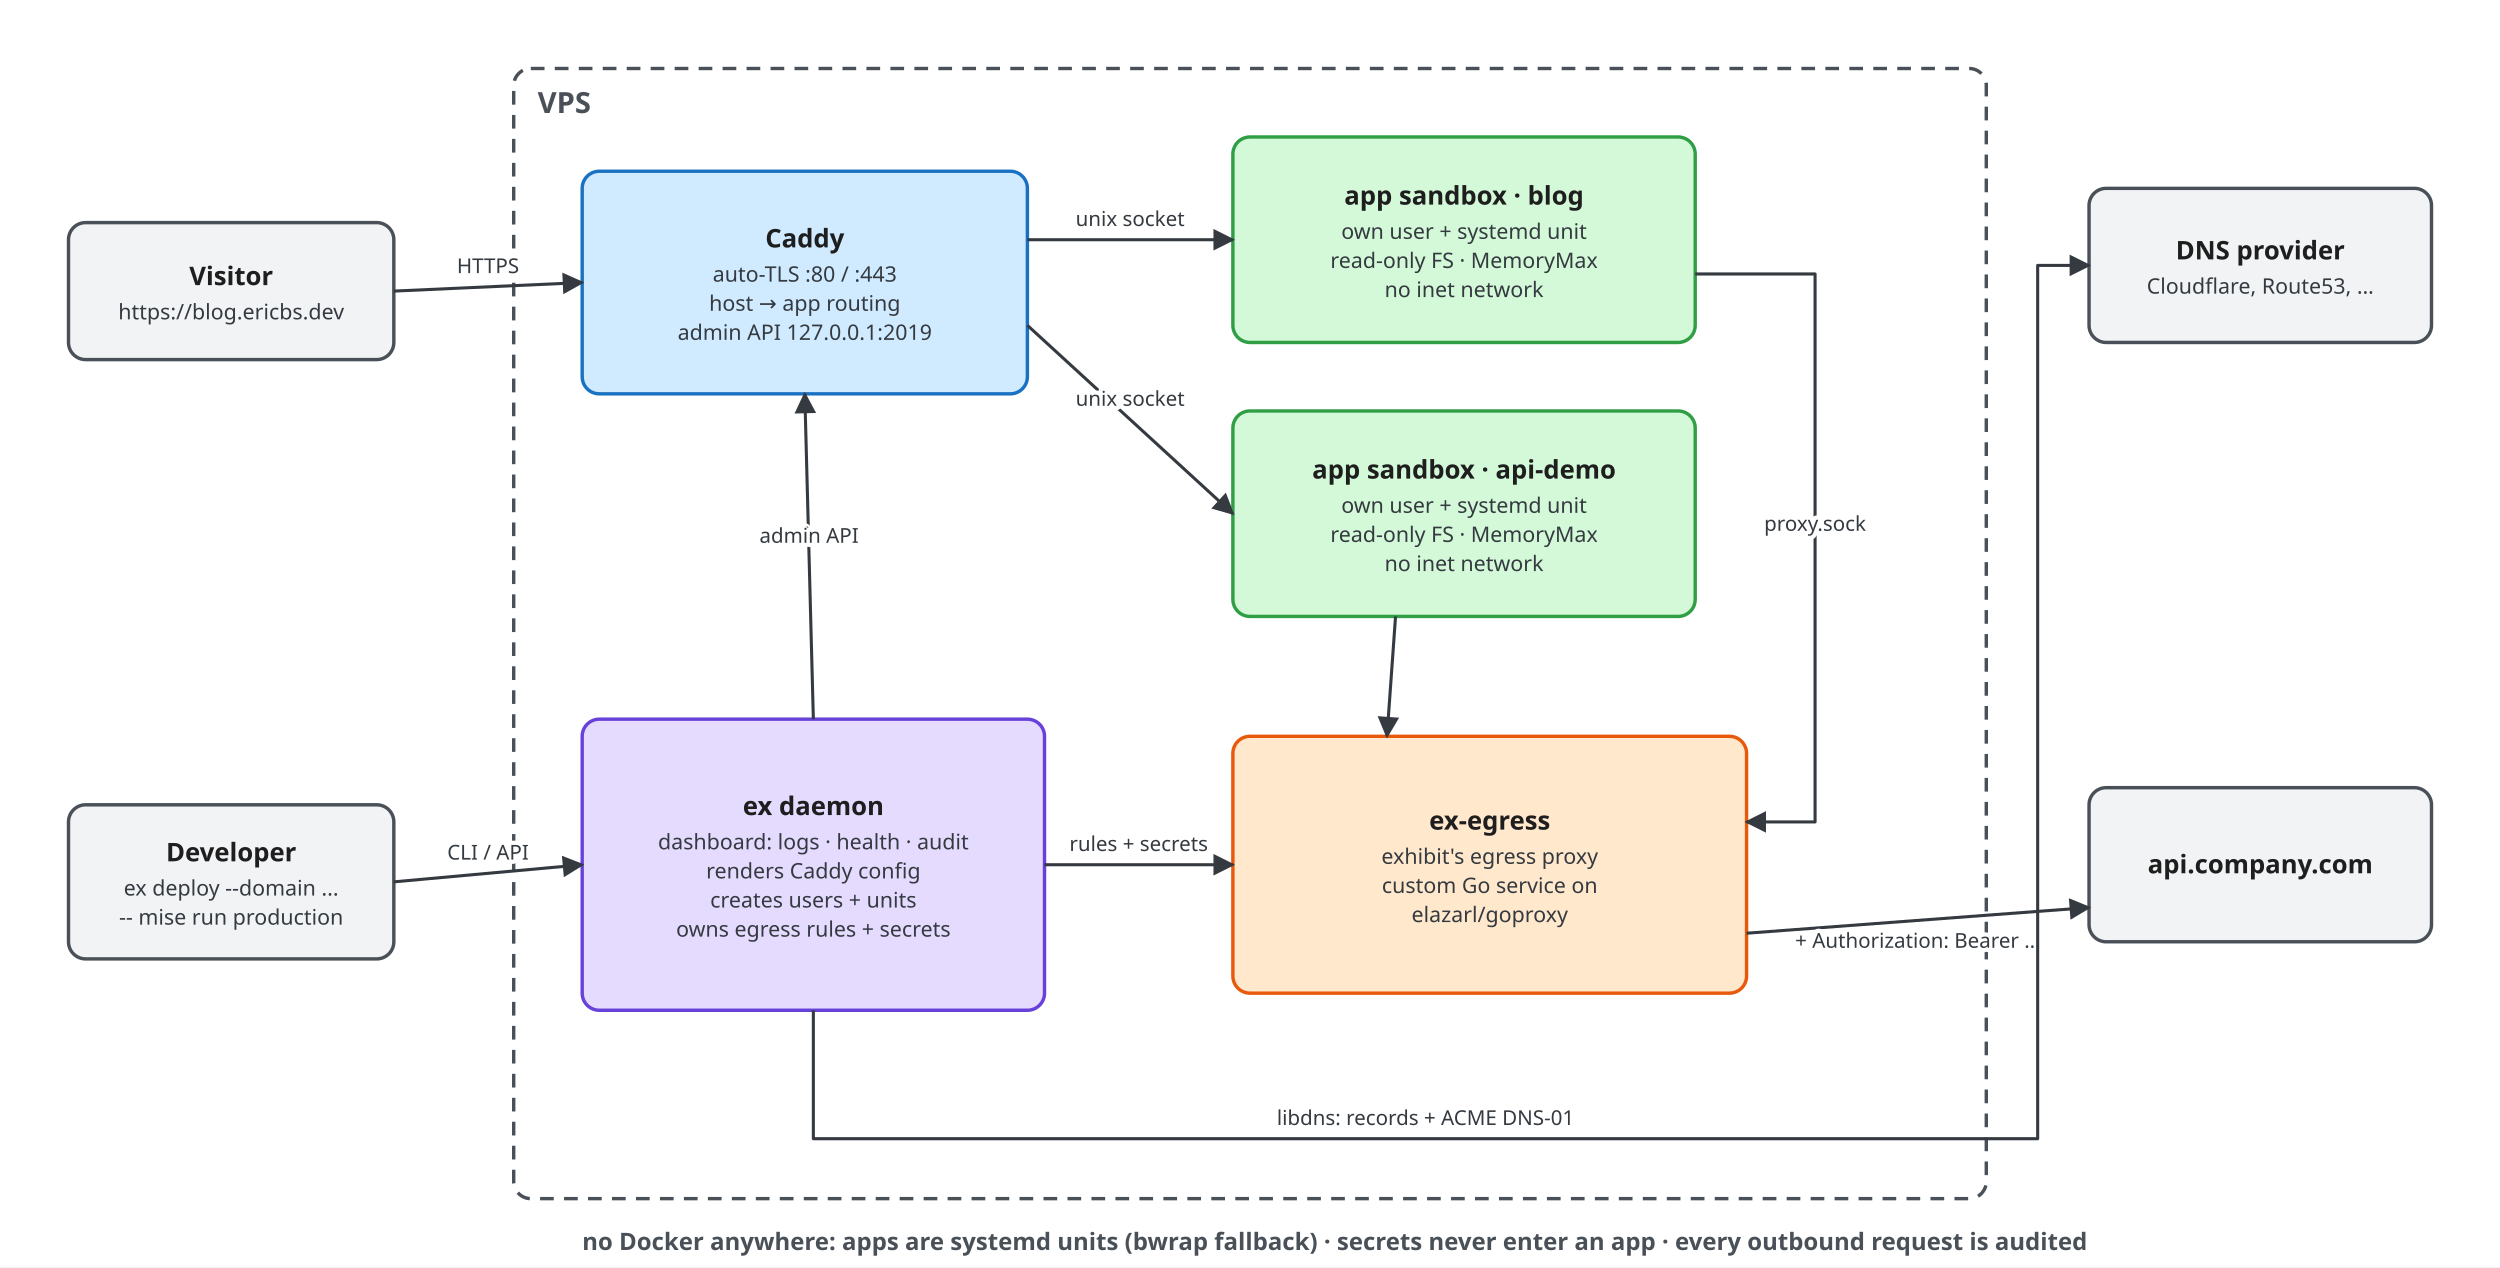
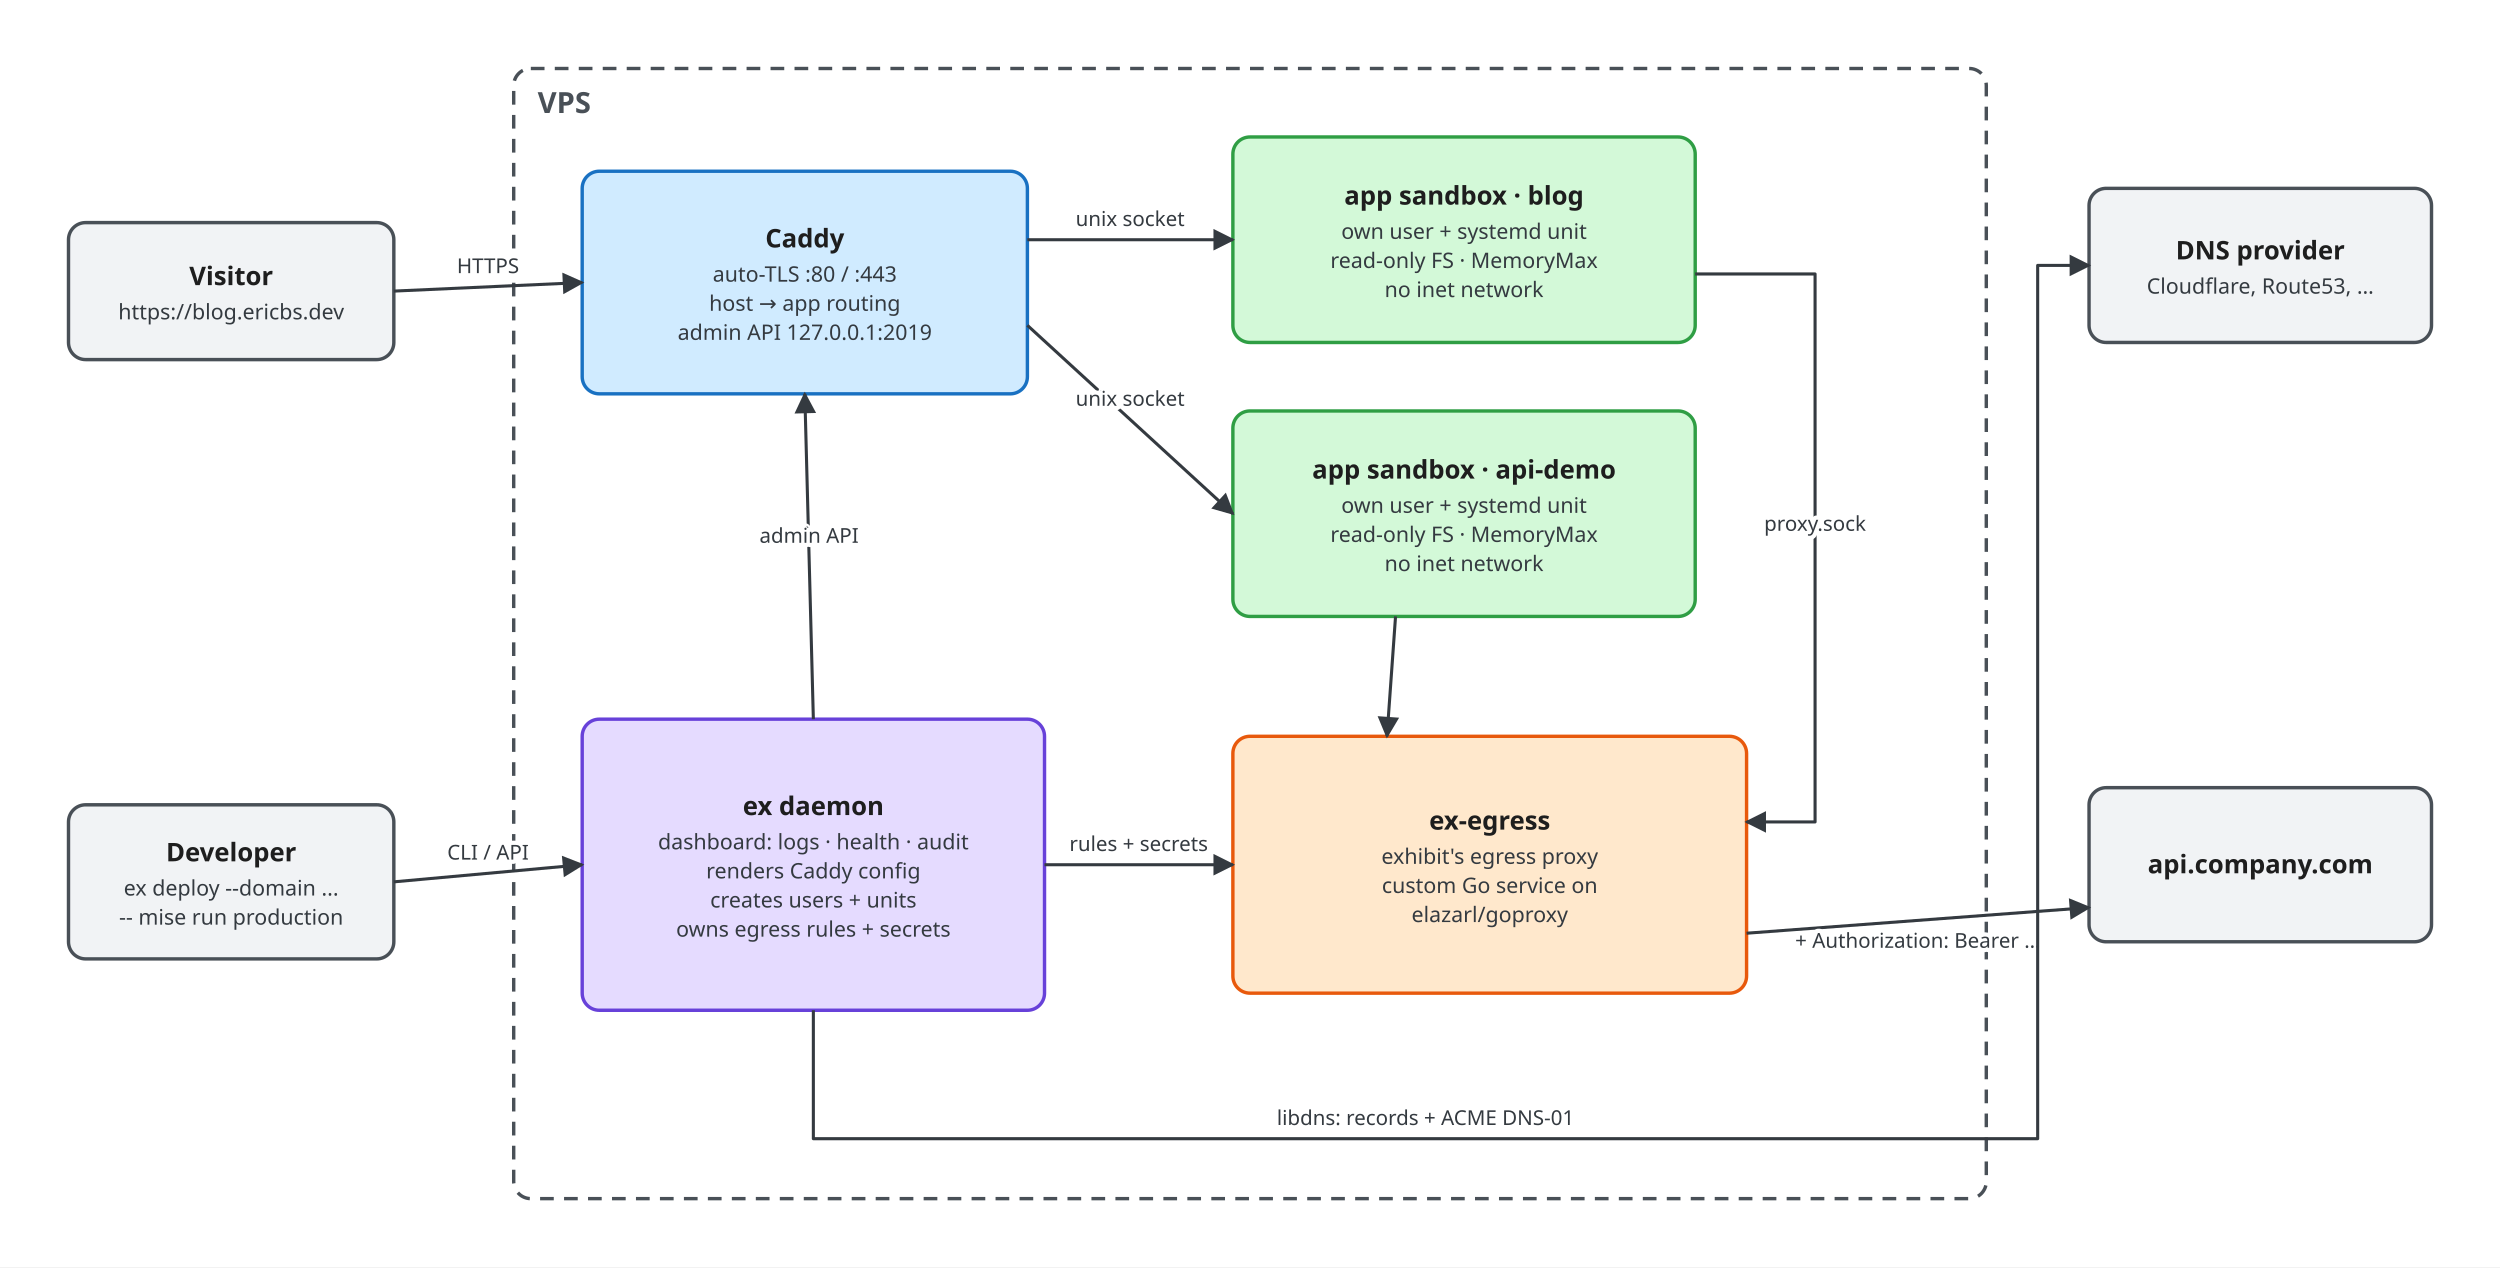
<svg xmlns="http://www.w3.org/2000/svg" viewBox="0 0 1460 740" font-family="ui-sans-serif,system-ui,sans-serif">
  <defs>
    <marker id="ah-ink" viewBox="0 0 10 10" refX="9" refY="5" markerWidth="7" markerHeight="7" orient="auto-start-reverse">
      <path d="M0,0 L10,5 L0,10 z" fill="#343a40" />
    </marker>
    <marker id="ah-red" viewBox="0 0 10 10" refX="9" refY="5" markerWidth="7" markerHeight="7" orient="auto-start-reverse">
      <path d="M0,0 L10,5 L0,10 z" fill="#e03131" />
    </marker>
  </defs>
  <rect width="1460" height="740" fill="#ffffff" />
  <rect x="40" y="130" width="190" height="80" rx="10" fill="#f1f3f5" stroke="#495057" stroke-width="2" />
  <text x="135.0" y="166.5" font-size="15" font-weight="700" fill="#1e1e1e" text-anchor="middle">Visitor</text>
  <text x="135.0" y="186.5" font-size="12.5" fill="#343a40" text-anchor="middle">https://blog.ericbs.dev</text>
  <rect x="40" y="470" width="190" height="90" rx="10" fill="#f1f3f5" stroke="#495057" stroke-width="2" />
  <text x="135.0" y="503.0" font-size="15" font-weight="700" fill="#1e1e1e" text-anchor="middle">Developer</text>
  <text x="135.0" y="523.0" font-size="12.5" fill="#343a40" text-anchor="middle">ex deploy --domain ...</text>
  <text x="135.0" y="540.0" font-size="12.5" fill="#343a40" text-anchor="middle">-- mise run production</text>
  <rect x="300" y="40" width="860" height="660" rx="10" fill="none" stroke="#495057" stroke-width="2" stroke-dasharray="8 6" />
  <text x="314" y="66" font-size="17" font-weight="700" fill="#495057">VPS</text>
  <rect x="340" y="100" width="260" height="130" rx="10" fill="#d0ebff" stroke="#1971c2" stroke-width="2" />
  <text x="470.0" y="144.5" font-size="15" font-weight="700" fill="#1e1e1e" text-anchor="middle">Caddy</text>
  <text x="470.0" y="164.5" font-size="12.5" fill="#343a40" text-anchor="middle">auto-TLS  :80 / :443</text>
  <text x="470.0" y="181.5" font-size="12.5" fill="#343a40" text-anchor="middle">host → app routing</text>
  <text x="470.0" y="198.5" font-size="12.5" fill="#343a40" text-anchor="middle">admin API 127.0.0.1:2019</text>
  <rect x="720" y="80" width="270" height="120" rx="10" fill="#d3f9d8" stroke="#2f9e44" stroke-width="2" />
  <text x="855.0" y="119.5" font-size="15" font-weight="700" fill="#1e1e1e" text-anchor="middle">app sandbox · blog</text>
  <text x="855.0" y="139.5" font-size="12.5" fill="#343a40" text-anchor="middle">own user + systemd unit</text>
  <text x="855.0" y="156.5" font-size="12.5" fill="#343a40" text-anchor="middle">read-only FS · MemoryMax</text>
  <text x="855.0" y="173.5" font-size="12.5" fill="#343a40" text-anchor="middle">no inet network</text>
  <rect x="720" y="240" width="270" height="120" rx="10" fill="#d3f9d8" stroke="#2f9e44" stroke-width="2" />
  <text x="855.0" y="279.5" font-size="15" font-weight="700" fill="#1e1e1e" text-anchor="middle">app sandbox · api-demo</text>
  <text x="855.0" y="299.5" font-size="12.5" fill="#343a40" text-anchor="middle">own user + systemd unit</text>
  <text x="855.0" y="316.5" font-size="12.5" fill="#343a40" text-anchor="middle">read-only FS · MemoryMax</text>
  <text x="855.0" y="333.5" font-size="12.5" fill="#343a40" text-anchor="middle">no inet network</text>
  <rect x="340" y="420" width="270" height="170" rx="10" fill="#e5dbff" stroke="#6741d9" stroke-width="2" />
  <text x="475.0" y="476.0" font-size="15" font-weight="700" fill="#1e1e1e" text-anchor="middle">ex daemon</text>
  <text x="475.0" y="496.0" font-size="12.5" fill="#343a40" text-anchor="middle">dashboard: logs · health · audit</text>
  <text x="475.0" y="513.0" font-size="12.5" fill="#343a40" text-anchor="middle">renders Caddy config</text>
  <text x="475.0" y="530.0" font-size="12.5" fill="#343a40" text-anchor="middle">creates users + units</text>
  <text x="475.0" y="547.0" font-size="12.5" fill="#343a40" text-anchor="middle">owns egress rules + secrets</text>
  <rect x="720" y="430" width="300" height="150" rx="10" fill="#ffe8cc" stroke="#e8590c" stroke-width="2" />
  <text x="870.0" y="484.5" font-size="15" font-weight="700" fill="#1e1e1e" text-anchor="middle">ex-egress</text>
  <text x="870.0" y="504.5" font-size="12.5" fill="#343a40" text-anchor="middle">exhibit's egress proxy</text>
  <text x="870.0" y="521.5" font-size="12.5" fill="#343a40" text-anchor="middle">custom Go service on</text>
  <text x="870.0" y="538.5" font-size="12.5" fill="#343a40" text-anchor="middle">elazarl/goproxy</text>
  <rect x="1220" y="460" width="200" height="90" rx="10" fill="#f1f3f5" stroke="#495057" stroke-width="2" />
  <text x="1320.0" y="510.0" font-size="15" font-weight="700" fill="#1e1e1e" text-anchor="middle">api.company.com</text>
  <rect x="1220" y="110" width="200" height="90" rx="10" fill="#f1f3f5" stroke="#495057" stroke-width="2" />
  <text x="1320.0" y="151.5" font-size="15" font-weight="700" fill="#1e1e1e" text-anchor="middle">DNS provider</text>
  <text x="1320.0" y="171.5" font-size="12.5" fill="#343a40" text-anchor="middle">Cloudflare, Route53, …</text>
  <polyline points="230,170.0 340,165.0" fill="none" stroke="#343a40" stroke-width="1.8" stroke-linejoin="round" marker-end="url(#ah-ink)" />
  <text x="285.0" y="159.5" font-size="12" fill="none" stroke="#ffffff" stroke-width="5" stroke-linejoin="round" text-anchor="middle">HTTPS</text>
  <text x="285.0" y="159.5" font-size="12" fill="#343a40" text-anchor="middle">HTTPS</text>
  <polyline points="230,515.0 340,505.0" fill="none" stroke="#343a40" stroke-width="1.8" stroke-linejoin="round" marker-end="url(#ah-ink)" />
  <text x="285.0" y="502.0" font-size="12" fill="none" stroke="#ffffff" stroke-width="5" stroke-linejoin="round" text-anchor="middle">CLI / API</text>
  <text x="285.0" y="502.0" font-size="12" fill="#343a40" text-anchor="middle">CLI / API</text>
  <polyline points="600,140.0 720,140.0" fill="none" stroke="#343a40" stroke-width="1.8" stroke-linejoin="round" marker-end="url(#ah-ink)" />
  <text x="660.0" y="132.0" font-size="12" fill="none" stroke="#ffffff" stroke-width="5" stroke-linejoin="round" text-anchor="middle">unix socket</text>
  <text x="660.0" y="132.0" font-size="12" fill="#343a40" text-anchor="middle">unix socket</text>
  <polyline points="600,190.0 720,300.0" fill="none" stroke="#343a40" stroke-width="1.8" stroke-linejoin="round" marker-end="url(#ah-ink)" />
  <text x="660.0" y="237.0" font-size="12" fill="none" stroke="#ffffff" stroke-width="5" stroke-linejoin="round" text-anchor="middle">unix socket</text>
  <text x="660.0" y="237.0" font-size="12" fill="#343a40" text-anchor="middle">unix socket</text>
  <polyline points="990,160 1060,160 1060,480 1020,480" fill="none" stroke="#343a40" stroke-width="1.8" stroke-linejoin="round" marker-end="url(#ah-ink)" />
  <text x="1060.0" y="310.0" font-size="12" fill="none" stroke="#ffffff" stroke-width="5" stroke-linejoin="round" text-anchor="middle">proxy.sock</text>
  <text x="1060.0" y="310.0" font-size="12" fill="#343a40" text-anchor="middle">proxy.sock</text>
  <polyline points="815.0,360 810.0,430" fill="none" stroke="#343a40" stroke-width="1.8" stroke-linejoin="round" marker-end="url(#ah-ink)" />
  <polyline points="475.0,420 470.0,230" fill="none" stroke="#343a40" stroke-width="1.8" stroke-linejoin="round" marker-end="url(#ah-ink)" />
  <text x="472.5" y="317.0" font-size="12" fill="none" stroke="#ffffff" stroke-width="5" stroke-linejoin="round" text-anchor="middle">admin API</text>
  <text x="472.5" y="317.0" font-size="12" fill="#343a40" text-anchor="middle">admin API</text>
  <polyline points="610,505.0 720,505.0" fill="none" stroke="#343a40" stroke-width="1.8" stroke-linejoin="round" marker-end="url(#ah-ink)" />
  <text x="665.0" y="497.0" font-size="12" fill="none" stroke="#ffffff" stroke-width="5" stroke-linejoin="round" text-anchor="middle">rules + secrets</text>
  <text x="665.0" y="497.0" font-size="12" fill="#343a40" text-anchor="middle">rules + secrets</text>
  <polyline points="1020,545.0 1220,530.0" fill="none" stroke="#343a40" stroke-width="1.8" stroke-linejoin="round" marker-end="url(#ah-ink)" />
  <text x="1120.0" y="553.5" font-size="12" fill="none" stroke="#ffffff" stroke-width="5" stroke-linejoin="round" text-anchor="middle">+ Authorization: Bearer …</text>
  <text x="1120.0" y="553.5" font-size="12" fill="#343a40" text-anchor="middle">+ Authorization: Bearer …</text>
  <polyline points="475,590 475,665 1190,665 1190,155 1220,155" fill="none" stroke="#343a40" stroke-width="1.8" stroke-linejoin="round" marker-end="url(#ah-ink)" />
  <text x="832.5" y="657.0" font-size="12" fill="none" stroke="#ffffff" stroke-width="5" stroke-linejoin="round" text-anchor="middle">libdns: records + ACME DNS-01</text>
  <text x="832.5" y="657.0" font-size="12" fill="#343a40" text-anchor="middle">libdns: records + ACME DNS-01</text>
-   <text x="340" y="730" font-size="14" font-weight="700" fill="#495057">no Docker anywhere: apps are systemd units (bwrap fallback) · secrets never enter an app · every outbound request is audited</text>
</svg>
